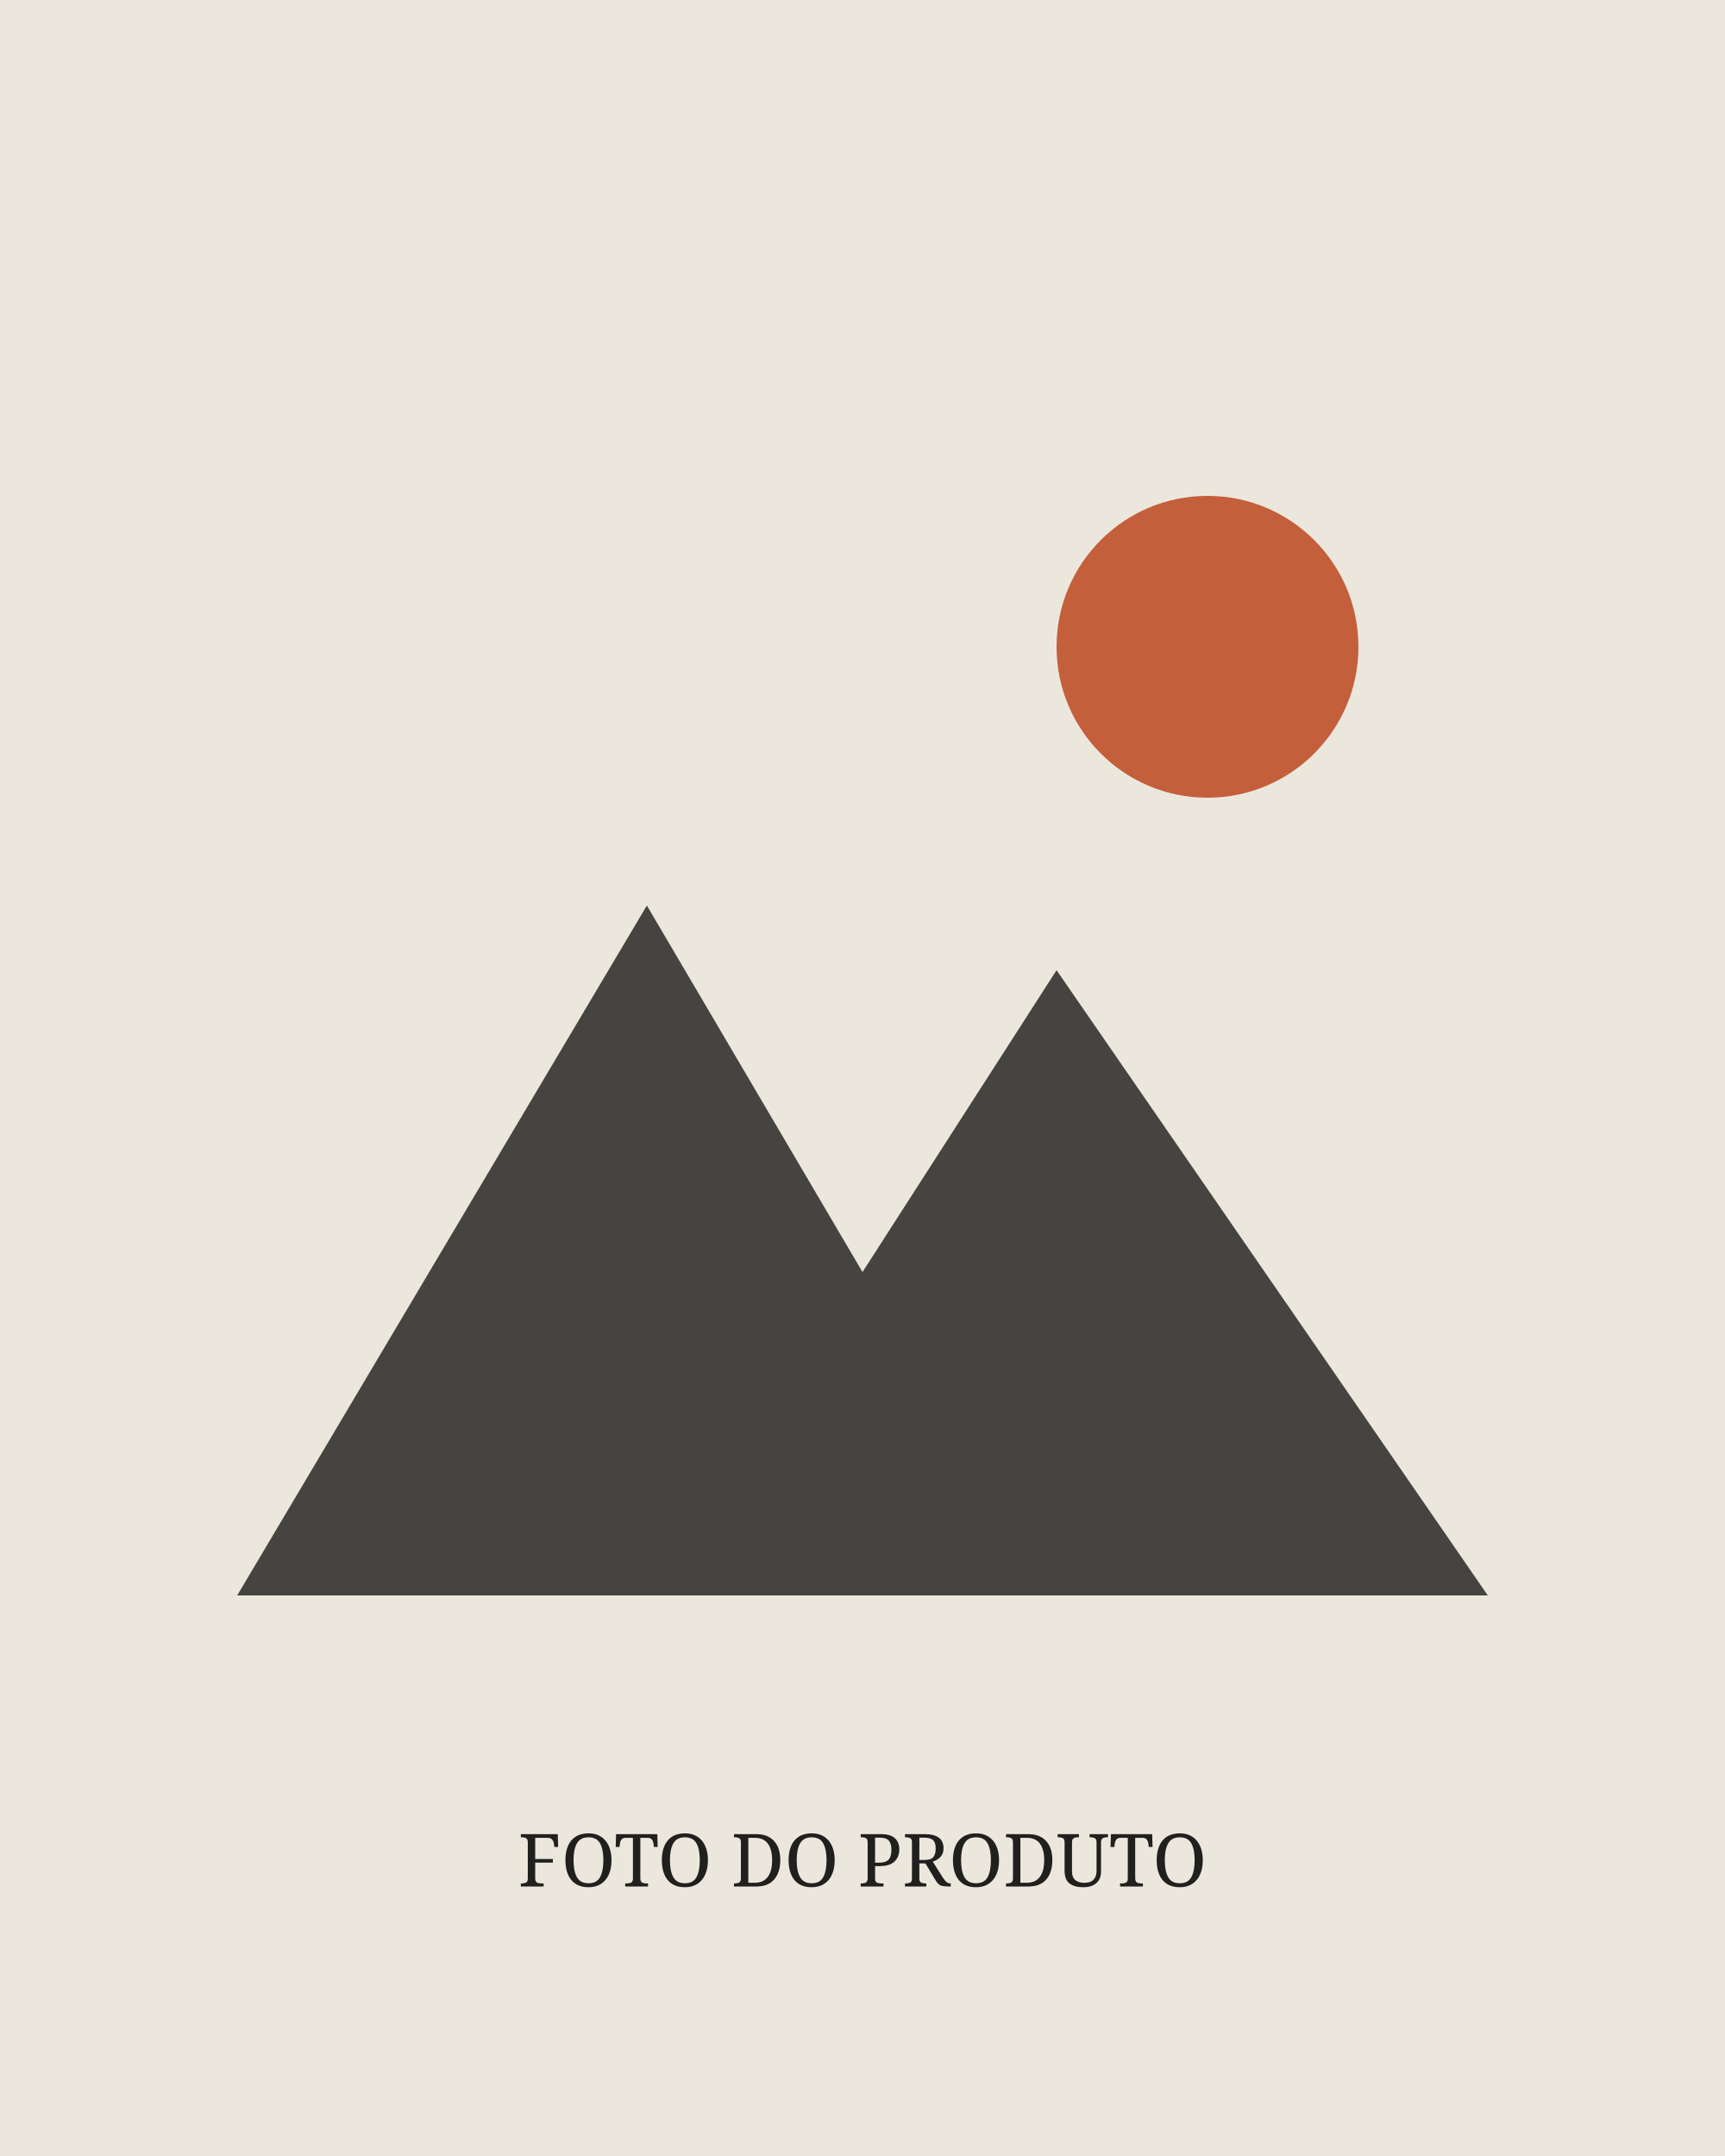
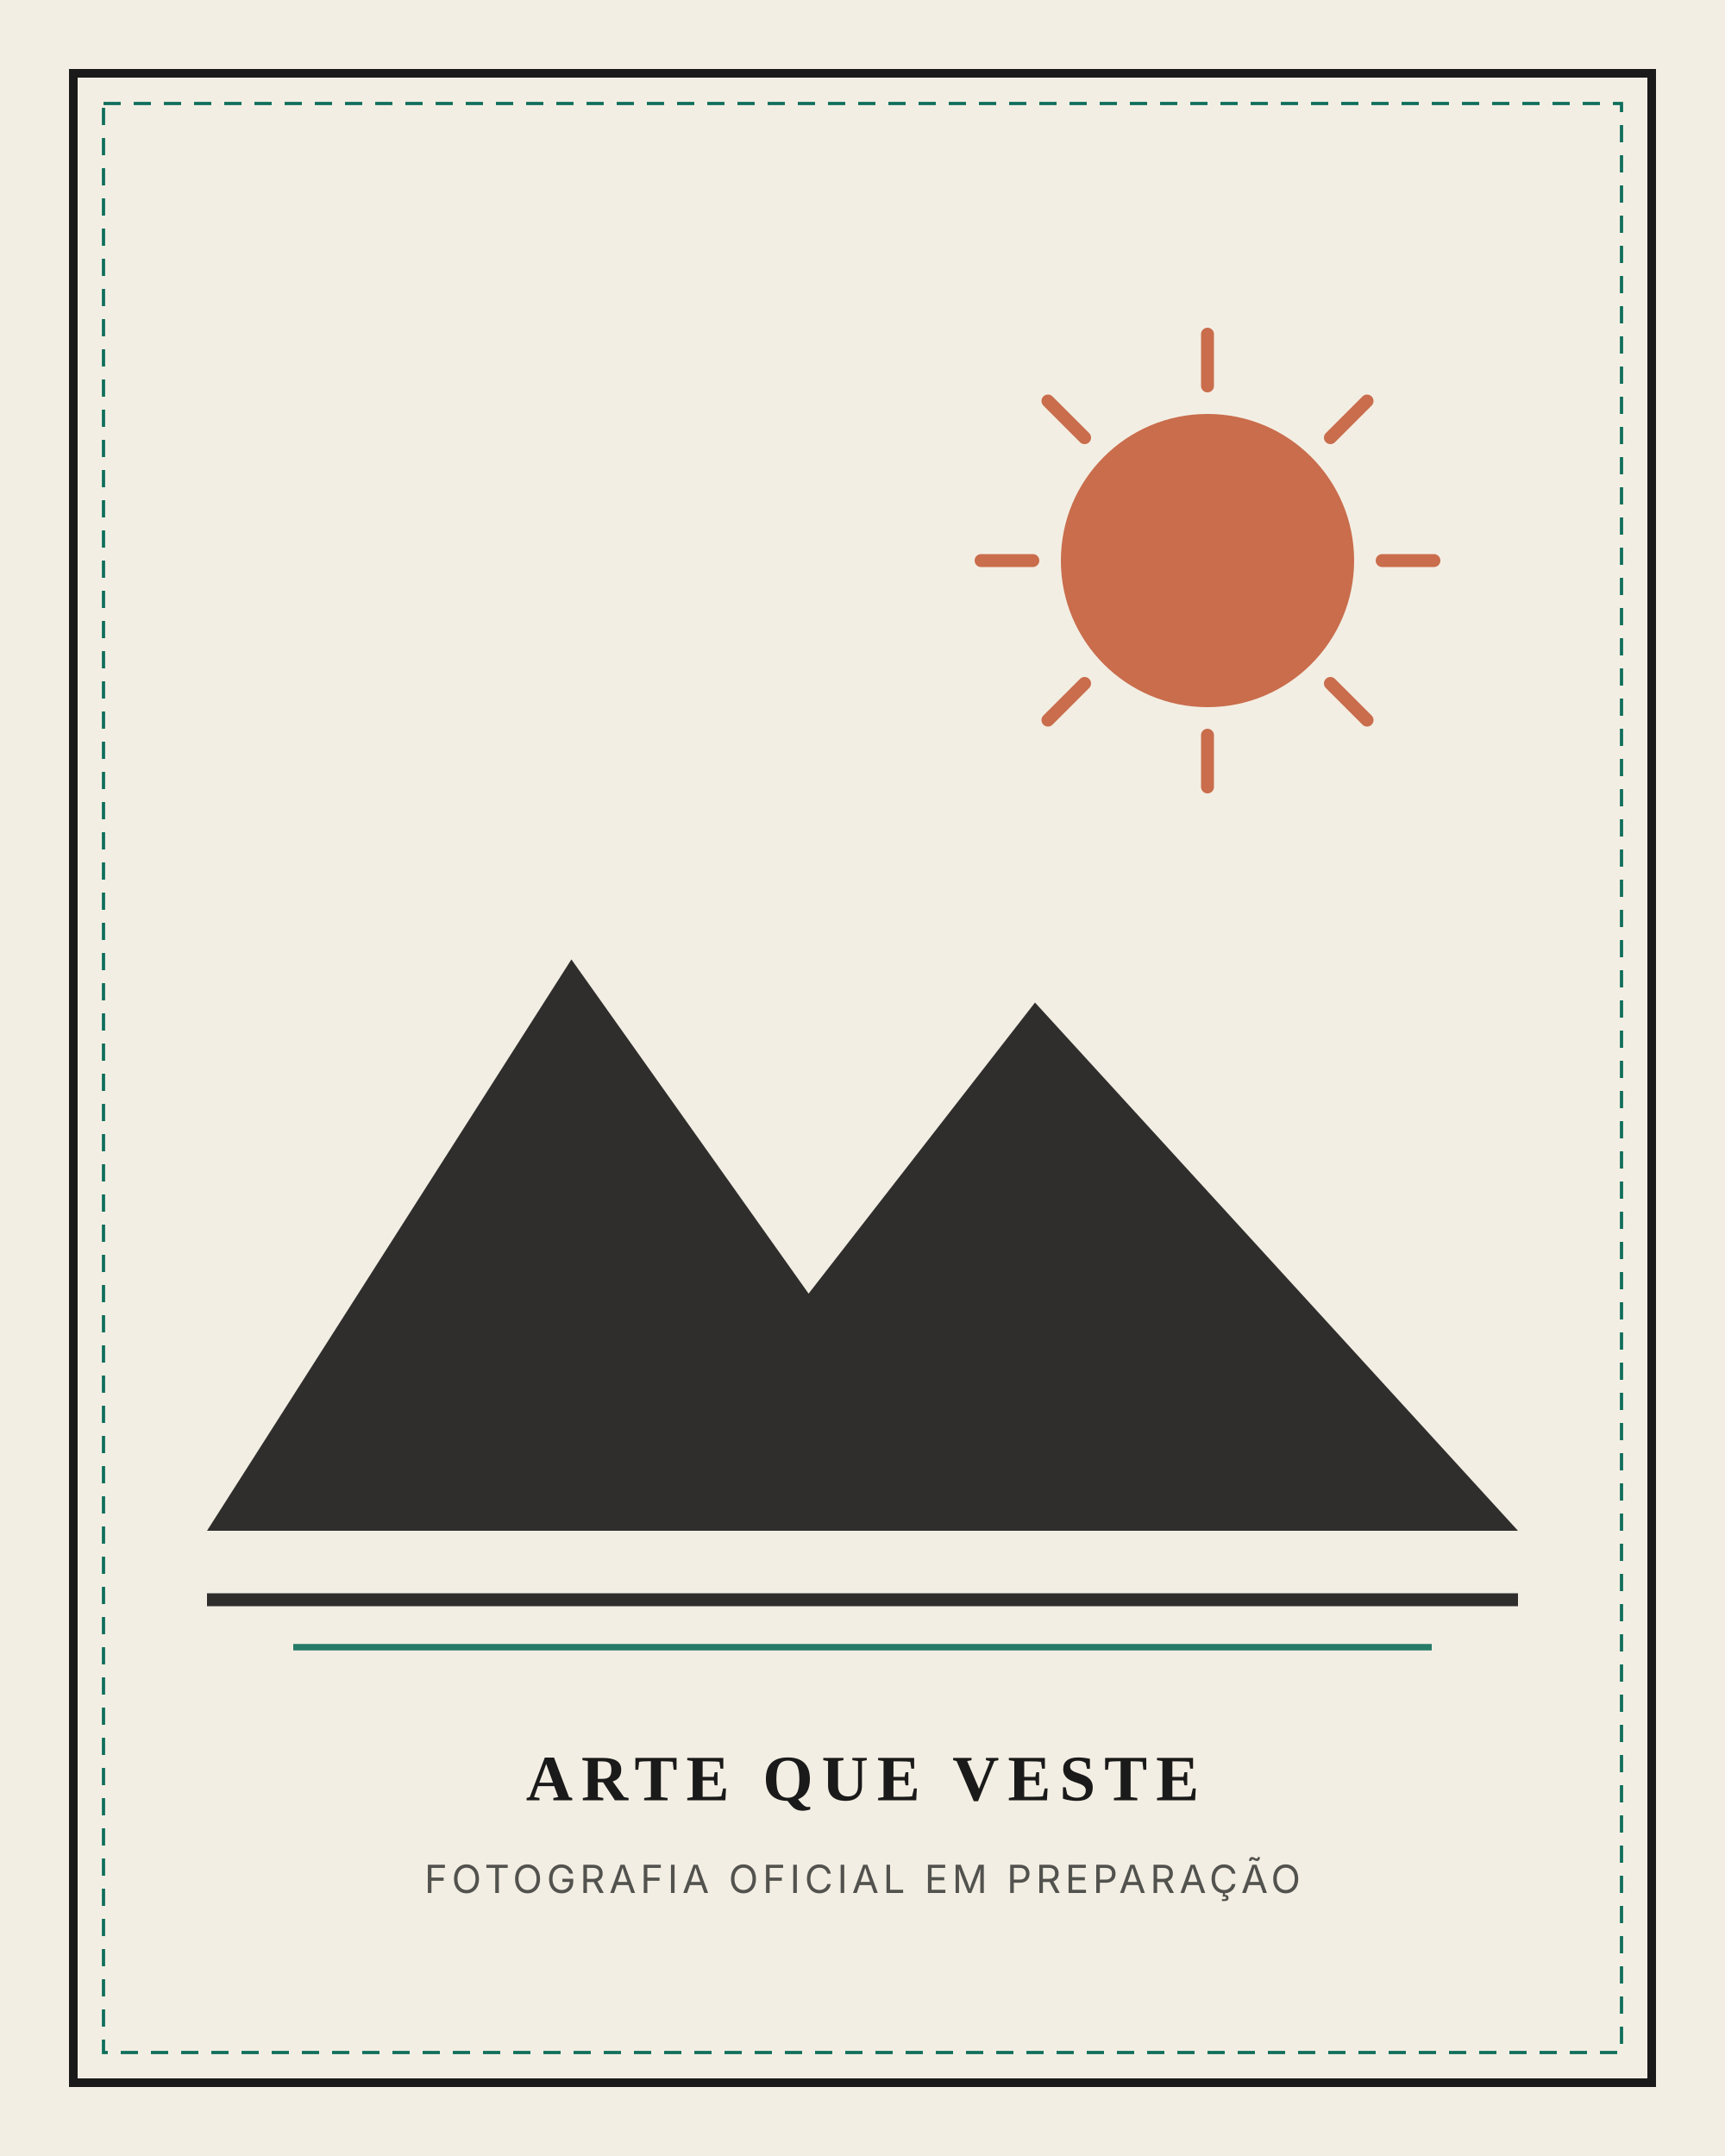
<svg xmlns="http://www.w3.org/2000/svg" viewBox="0 0 800 1000" role="img" aria-labelledby="t d">
-   <rect width="800" height="1000" fill="#ece7dc" />
-   <path d="M110 740 300 420l100 170 90-140 200 290Z" fill="#20201f" opacity=".82" />
-   <circle cx="560" cy="300" r="70" fill="#c45f3c" />
-   <text x="400" y="875" text-anchor="middle" font-family="Georgia,serif" font-size="34" fill="#20201f">FOTO DO PRODUTO</text>
+   <rect width="800" height="1000" fill="#f3eee3" />
+   <rect x="34" y="34" width="732" height="932" fill="none" stroke="#1a1a1a" stroke-width="4" />
+   <rect x="48" y="48" width="704" height="904" fill="none" stroke="#0f6f5b" stroke-width="1.5" stroke-dasharray="8 6" />
+   <g fill="#1a1a1a" opacity="0.9">
+     <circle cx="560" cy="260" r="68" fill="#c45f3c" />
+     <path d="M560 155v24M560 341v24M455 260h24M641 260h24M486 186l17 17M617 317l17 17M634 186l-17 17M503 317l-17 17" stroke="#c45f3c" stroke-width="6" stroke-linecap="round" />
+     <path d="M96 710 265 445l110 155 105-135 224 245Z" />
+     <path d="M96 742h608" stroke="#1a1a1a" stroke-width="6" />
+     <path d="M136 764h528" stroke="#0f6f5b" stroke-width="3" />
+   </g>
+   <text x="400" y="835" text-anchor="middle" font-family="Georgia, 'Times New Roman', serif" font-size="30" font-weight="700" letter-spacing="4" fill="#1a1a1a">ARTE QUE VESTE</text>
+   <text x="400" y="878" text-anchor="middle" font-family="system-ui, -apple-system, sans-serif" font-size="18" letter-spacing="2" fill="#52524e">FOTOGRAFIA OFICIAL EM PREPARAÇÃO</text>
</svg>
